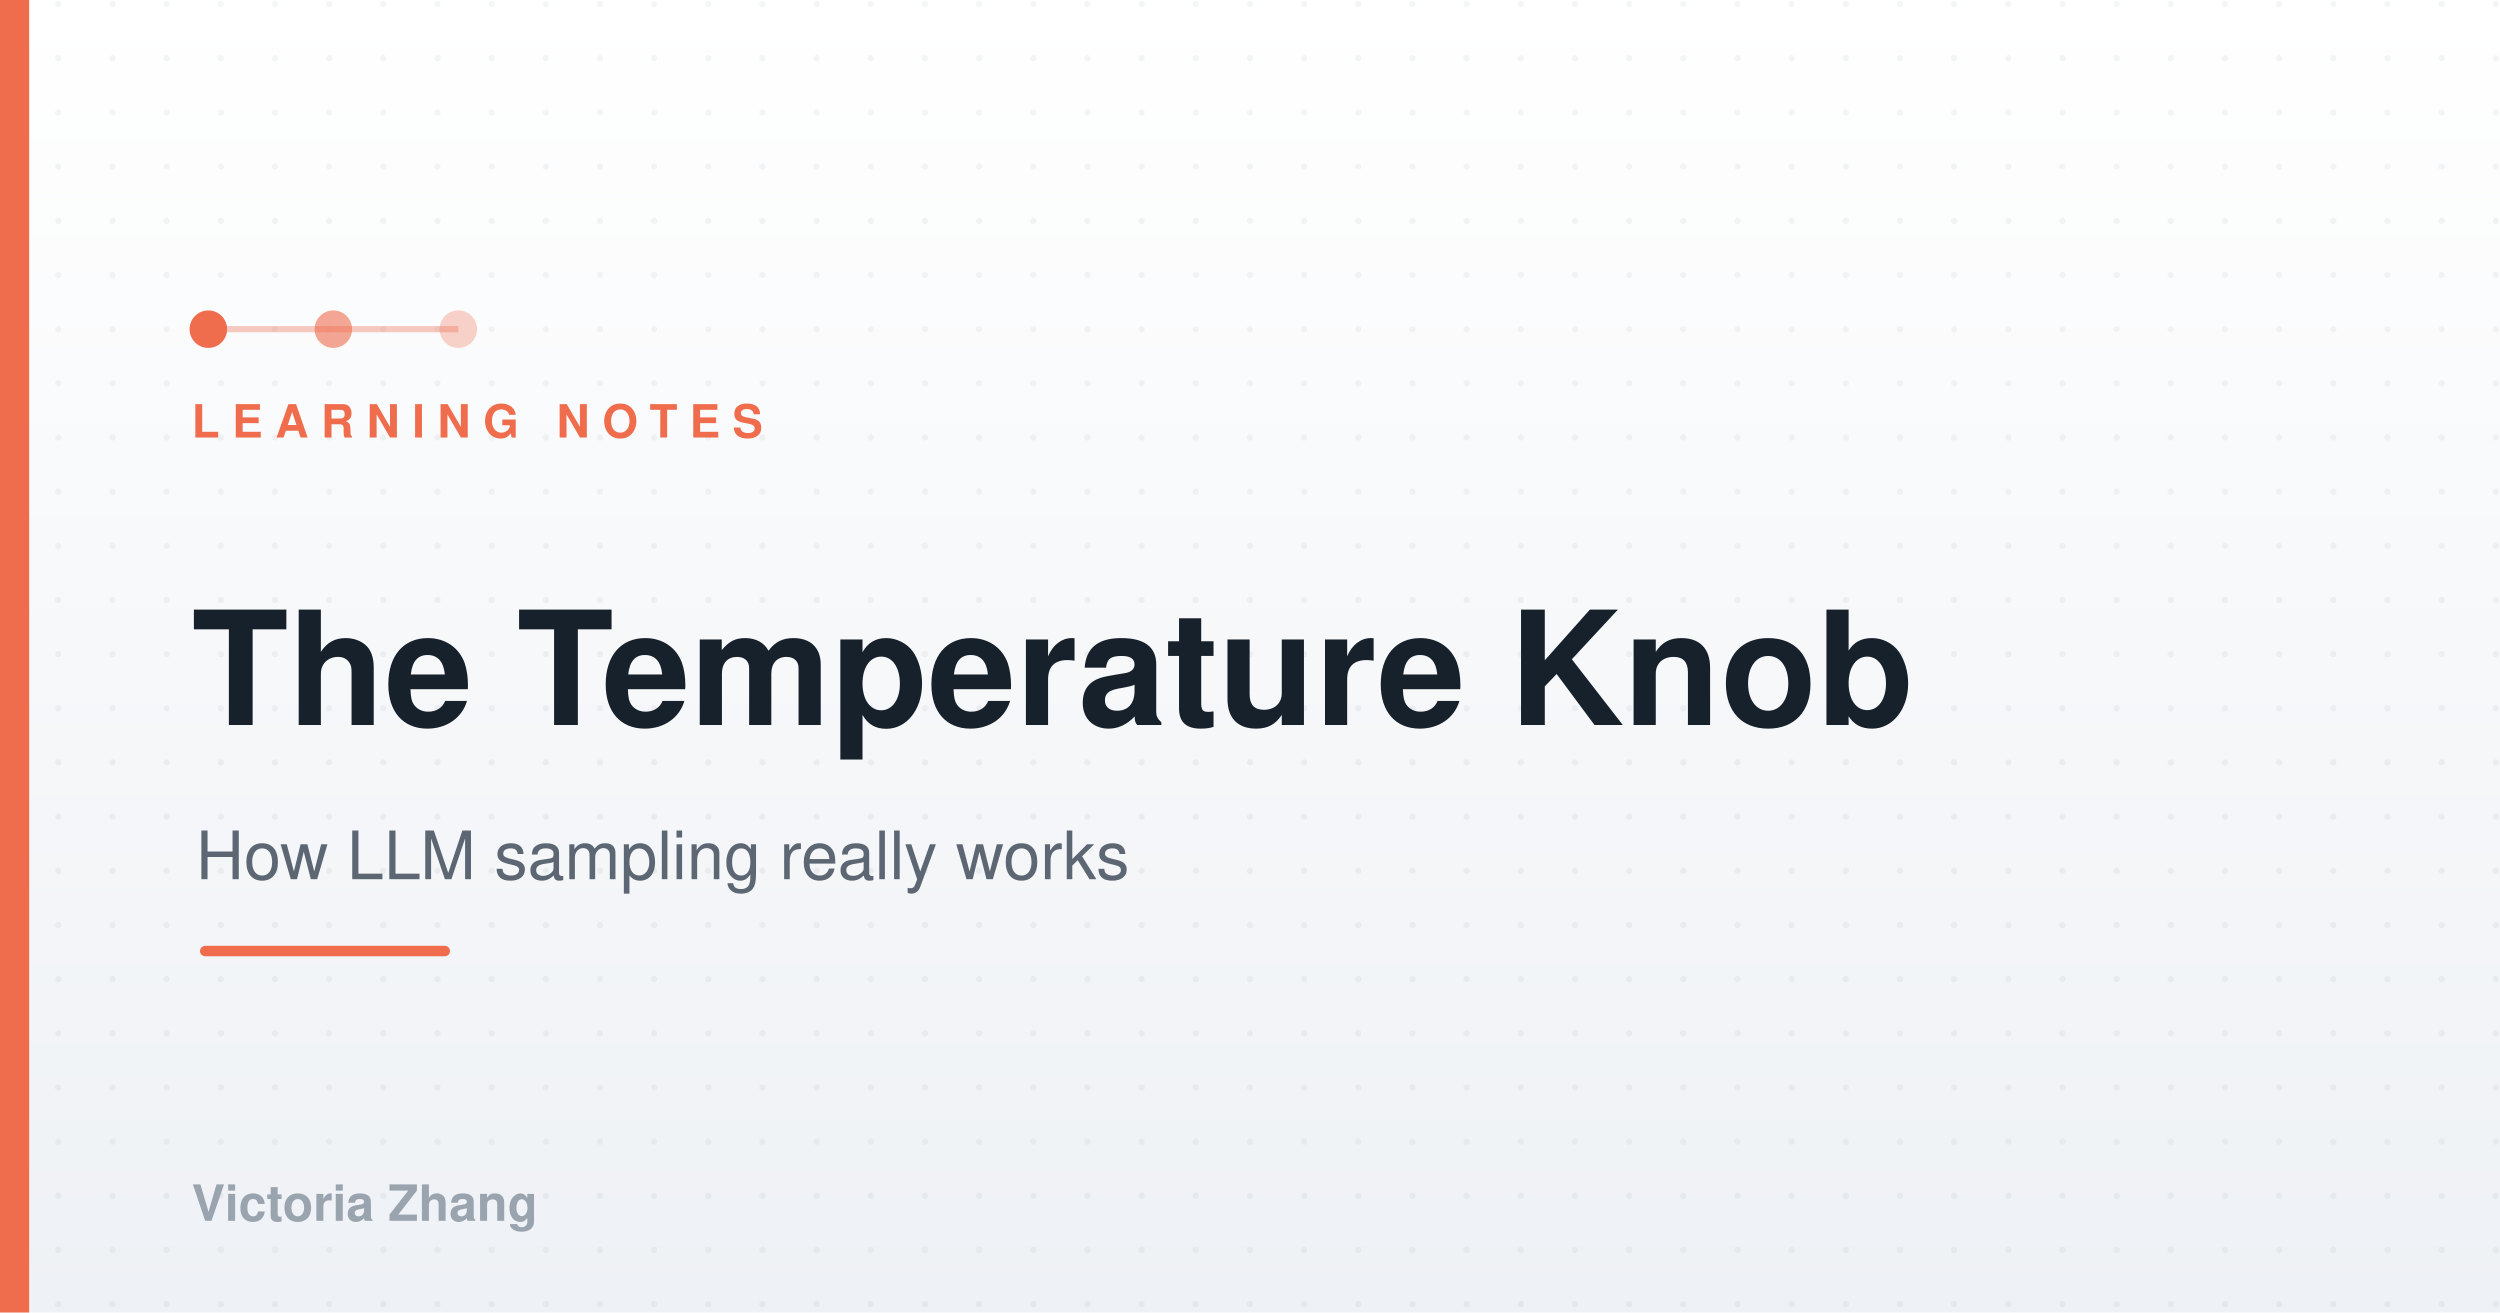
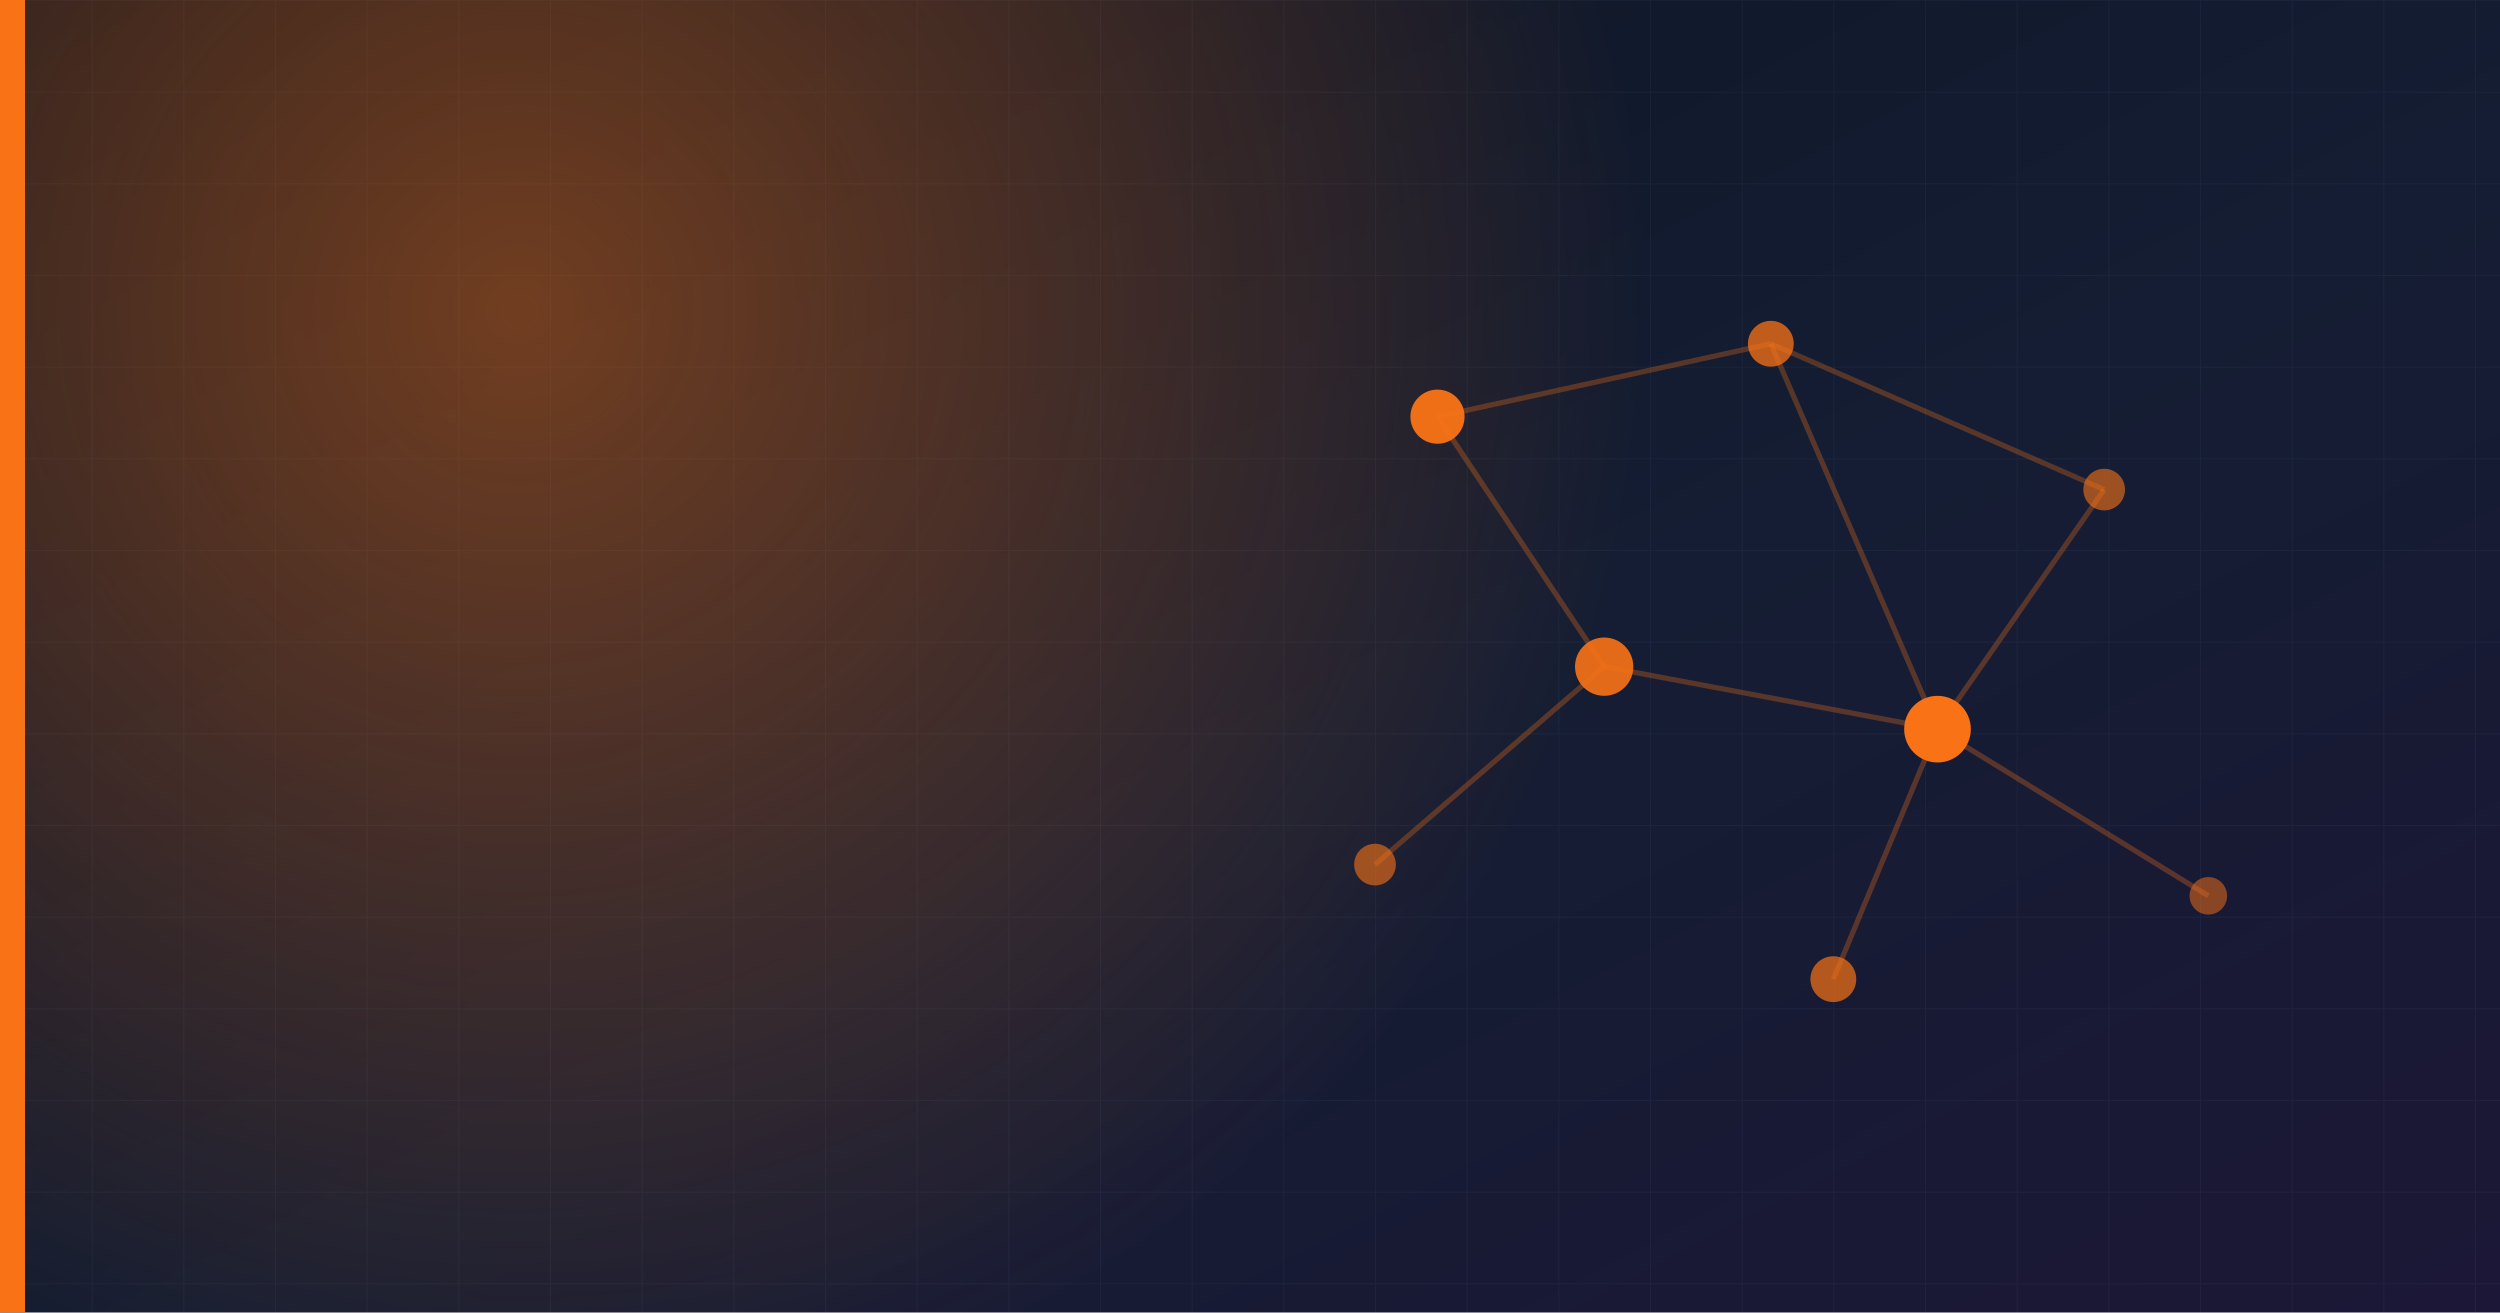
- <svg xmlns="http://www.w3.org/2000/svg" width="1200" height="630" viewBox="0 0 1200 630" font-family="-apple-system, BlinkMacSystemFont, 'Segoe UI', Helvetica, Arial, sans-serif">
+ <svg xmlns="http://www.w3.org/2000/svg" width="1200" height="630" viewBox="0 0 1200 630">
  <defs>
-     <linearGradient id="bgg" x1="0" y1="0" x2="0" y2="1">
-       <stop offset="0" stop-color="#ffffff" />
-       <stop offset="1" stop-color="#eef1f5" />
+     <linearGradient id="bg" x1="0" y1="0" x2="1" y2="1">
+       <stop offset="0" stop-color="#0c1320" />
+       <stop offset="0.55" stop-color="#141d33" />
+       <stop offset="1" stop-color="#1c1736" />
    </linearGradient>
-     <pattern id="dots" width="26" height="26" patternUnits="userSpaceOnUse">
-       <circle cx="2" cy="2" r="1.5" fill="#0f172a" fill-opacity="0.045" />
+     <radialGradient id="glow" cx="50%" cy="50%" r="50%">
+       <stop offset="0" stop-color="#f97316" stop-opacity="0.42" />
+       <stop offset="1" stop-color="#f97316" stop-opacity="0" />
+     </radialGradient>
+     <pattern id="grid" width="44" height="44" patternUnits="userSpaceOnUse">
+       <path d="M44 0H0V44" fill="none" stroke="#9fb4ff" stroke-opacity="0.05" stroke-width="1" />
    </pattern>
  </defs>
-   <rect width="1200" height="630" fill="url(#bgg)" />
-   <rect width="1200" height="630" fill="url(#dots)" />
-   <rect x="0" y="0" width="14" height="630" fill="#ef6c4d" />
-   <g transform="translate(92,150)">
-     <line x1="8" y1="8" x2="128" y2="8" stroke="#ef6c4d" stroke-width="3" stroke-opacity="0.35" />
-     <circle cx="8" cy="8" r="9" fill="#ef6c4d" />
-     <circle cx="68" cy="8" r="9" fill="#ef6c4d" fill-opacity="0.6" />
-     <circle cx="128" cy="8" r="9" fill="#ef6c4d" fill-opacity="0.3" />
+   <rect width="1200" height="630" fill="url(#bg)" />
+   <rect width="1200" height="630" fill="url(#grid)" />
+   <circle cx="250" cy="150" r="540" fill="url(#glow)" />
+   <rect x="0" y="0" width="12" height="630" fill="#f97316" />
+   <g stroke="#f97316" stroke-opacity="0.30" stroke-width="2.5" fill="none">
+     <line x1="690" y1="200" x2="850" y2="165" />
+     <line x1="850" y1="165" x2="1010" y2="235" />
+     <line x1="690" y1="200" x2="770" y2="320" />
+     <line x1="770" y1="320" x2="930" y2="350" />
+     <line x1="930" y1="350" x2="1060" y2="430" />
+     <line x1="1010" y1="235" x2="930" y2="350" />
+     <line x1="770" y1="320" x2="660" y2="415" />
+     <line x1="930" y1="350" x2="850" y2="165" />
+     <line x1="930" y1="350" x2="880" y2="470" />
  </g>
-   <text x="92" y="210" font-size="22" font-weight="700" letter-spacing="6" fill="#ef6c4d">LEARNING NOTES</text>
-   <text font-size="76" font-weight="800" fill="#16212b">
-     <tspan x="92" y="348">The Temperature Knob</tspan>
-   </text>
-   <text x="94" y="422" font-size="32" fill="#5c6773">How LLM sampling really works</text>
-   <rect x="96" y="454" width="120" height="5" rx="2.5" fill="#ef6c4d" />
-   <text x="92" y="586" font-size="24" font-weight="600" fill="#9aa4af">Victoria Zhang</text>
+   <g fill="#f97316">
+     <circle cx="690" cy="200" r="13" fill-opacity="0.95" />
+     <circle cx="850" cy="165" r="11" fill-opacity="0.75" />
+     <circle cx="1010" cy="235" r="10" fill-opacity="0.6" />
+     <circle cx="770" cy="320" r="14" fill-opacity="0.9" />
+     <circle cx="930" cy="350" r="16" fill-opacity="1" />
+     <circle cx="1060" cy="430" r="9" fill-opacity="0.5" />
+     <circle cx="660" cy="415" r="10" fill-opacity="0.6" />
+     <circle cx="880" cy="470" r="11" fill-opacity="0.7" />
+   </g>
</svg>
